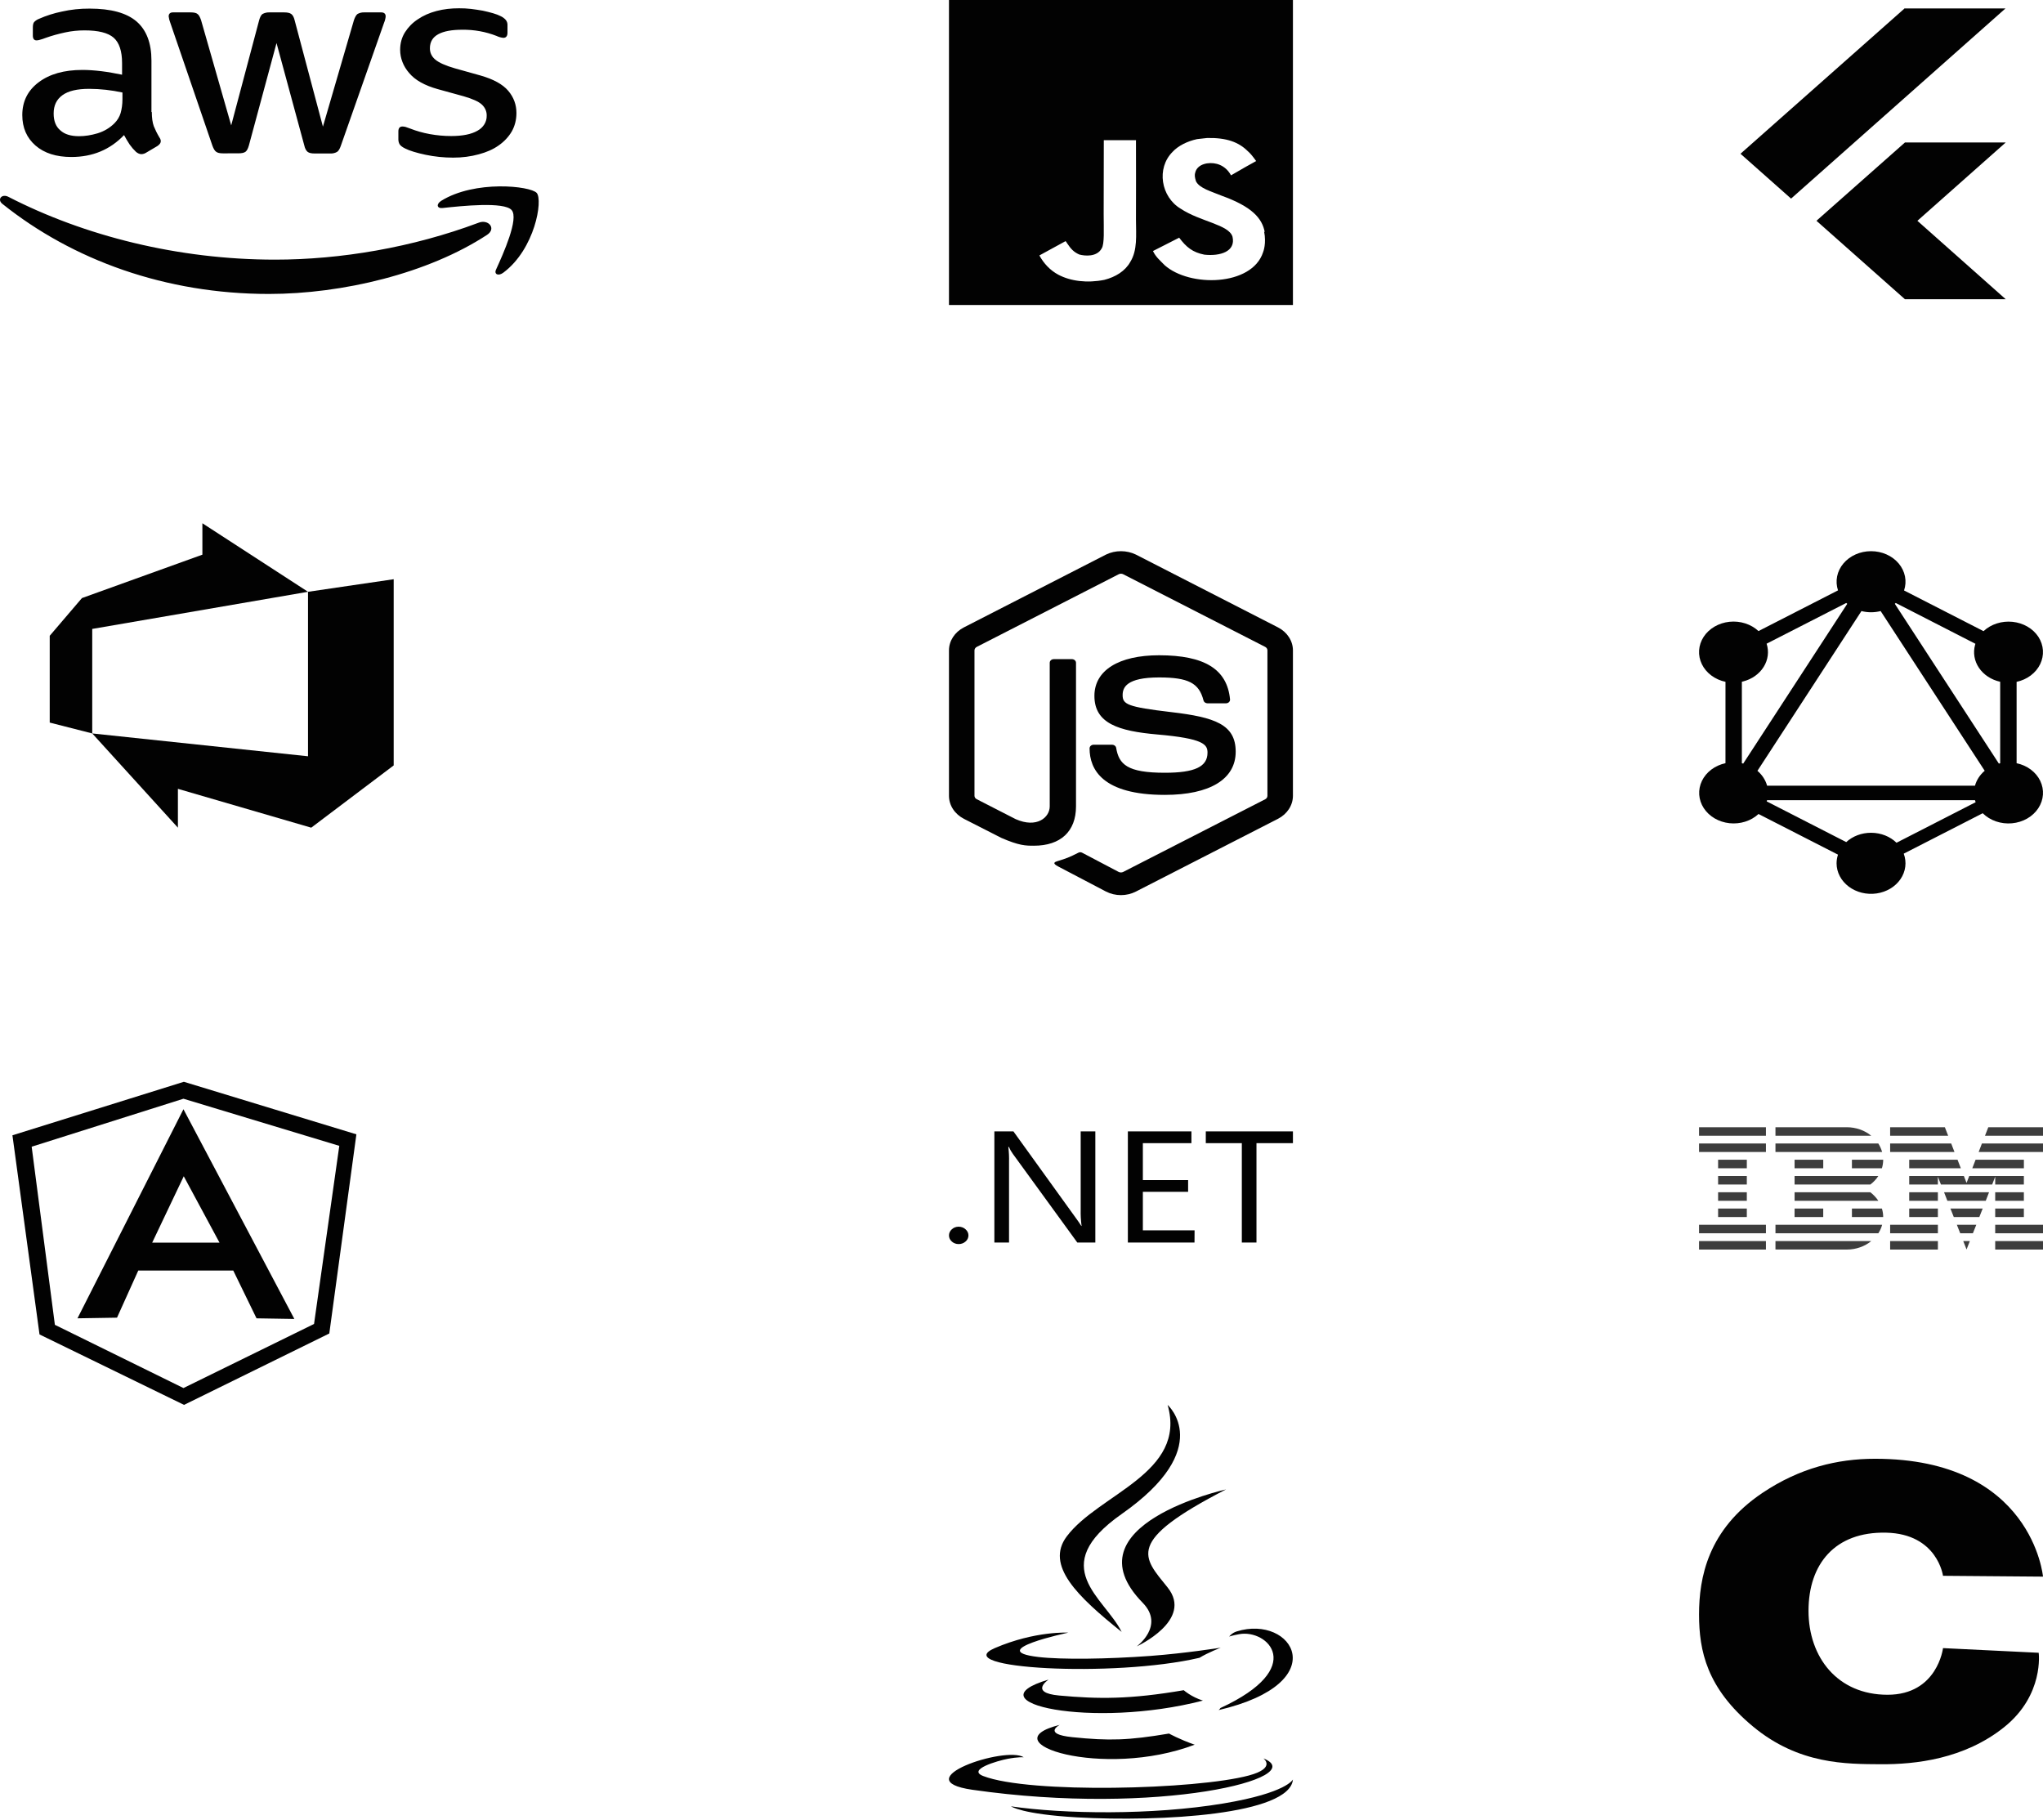
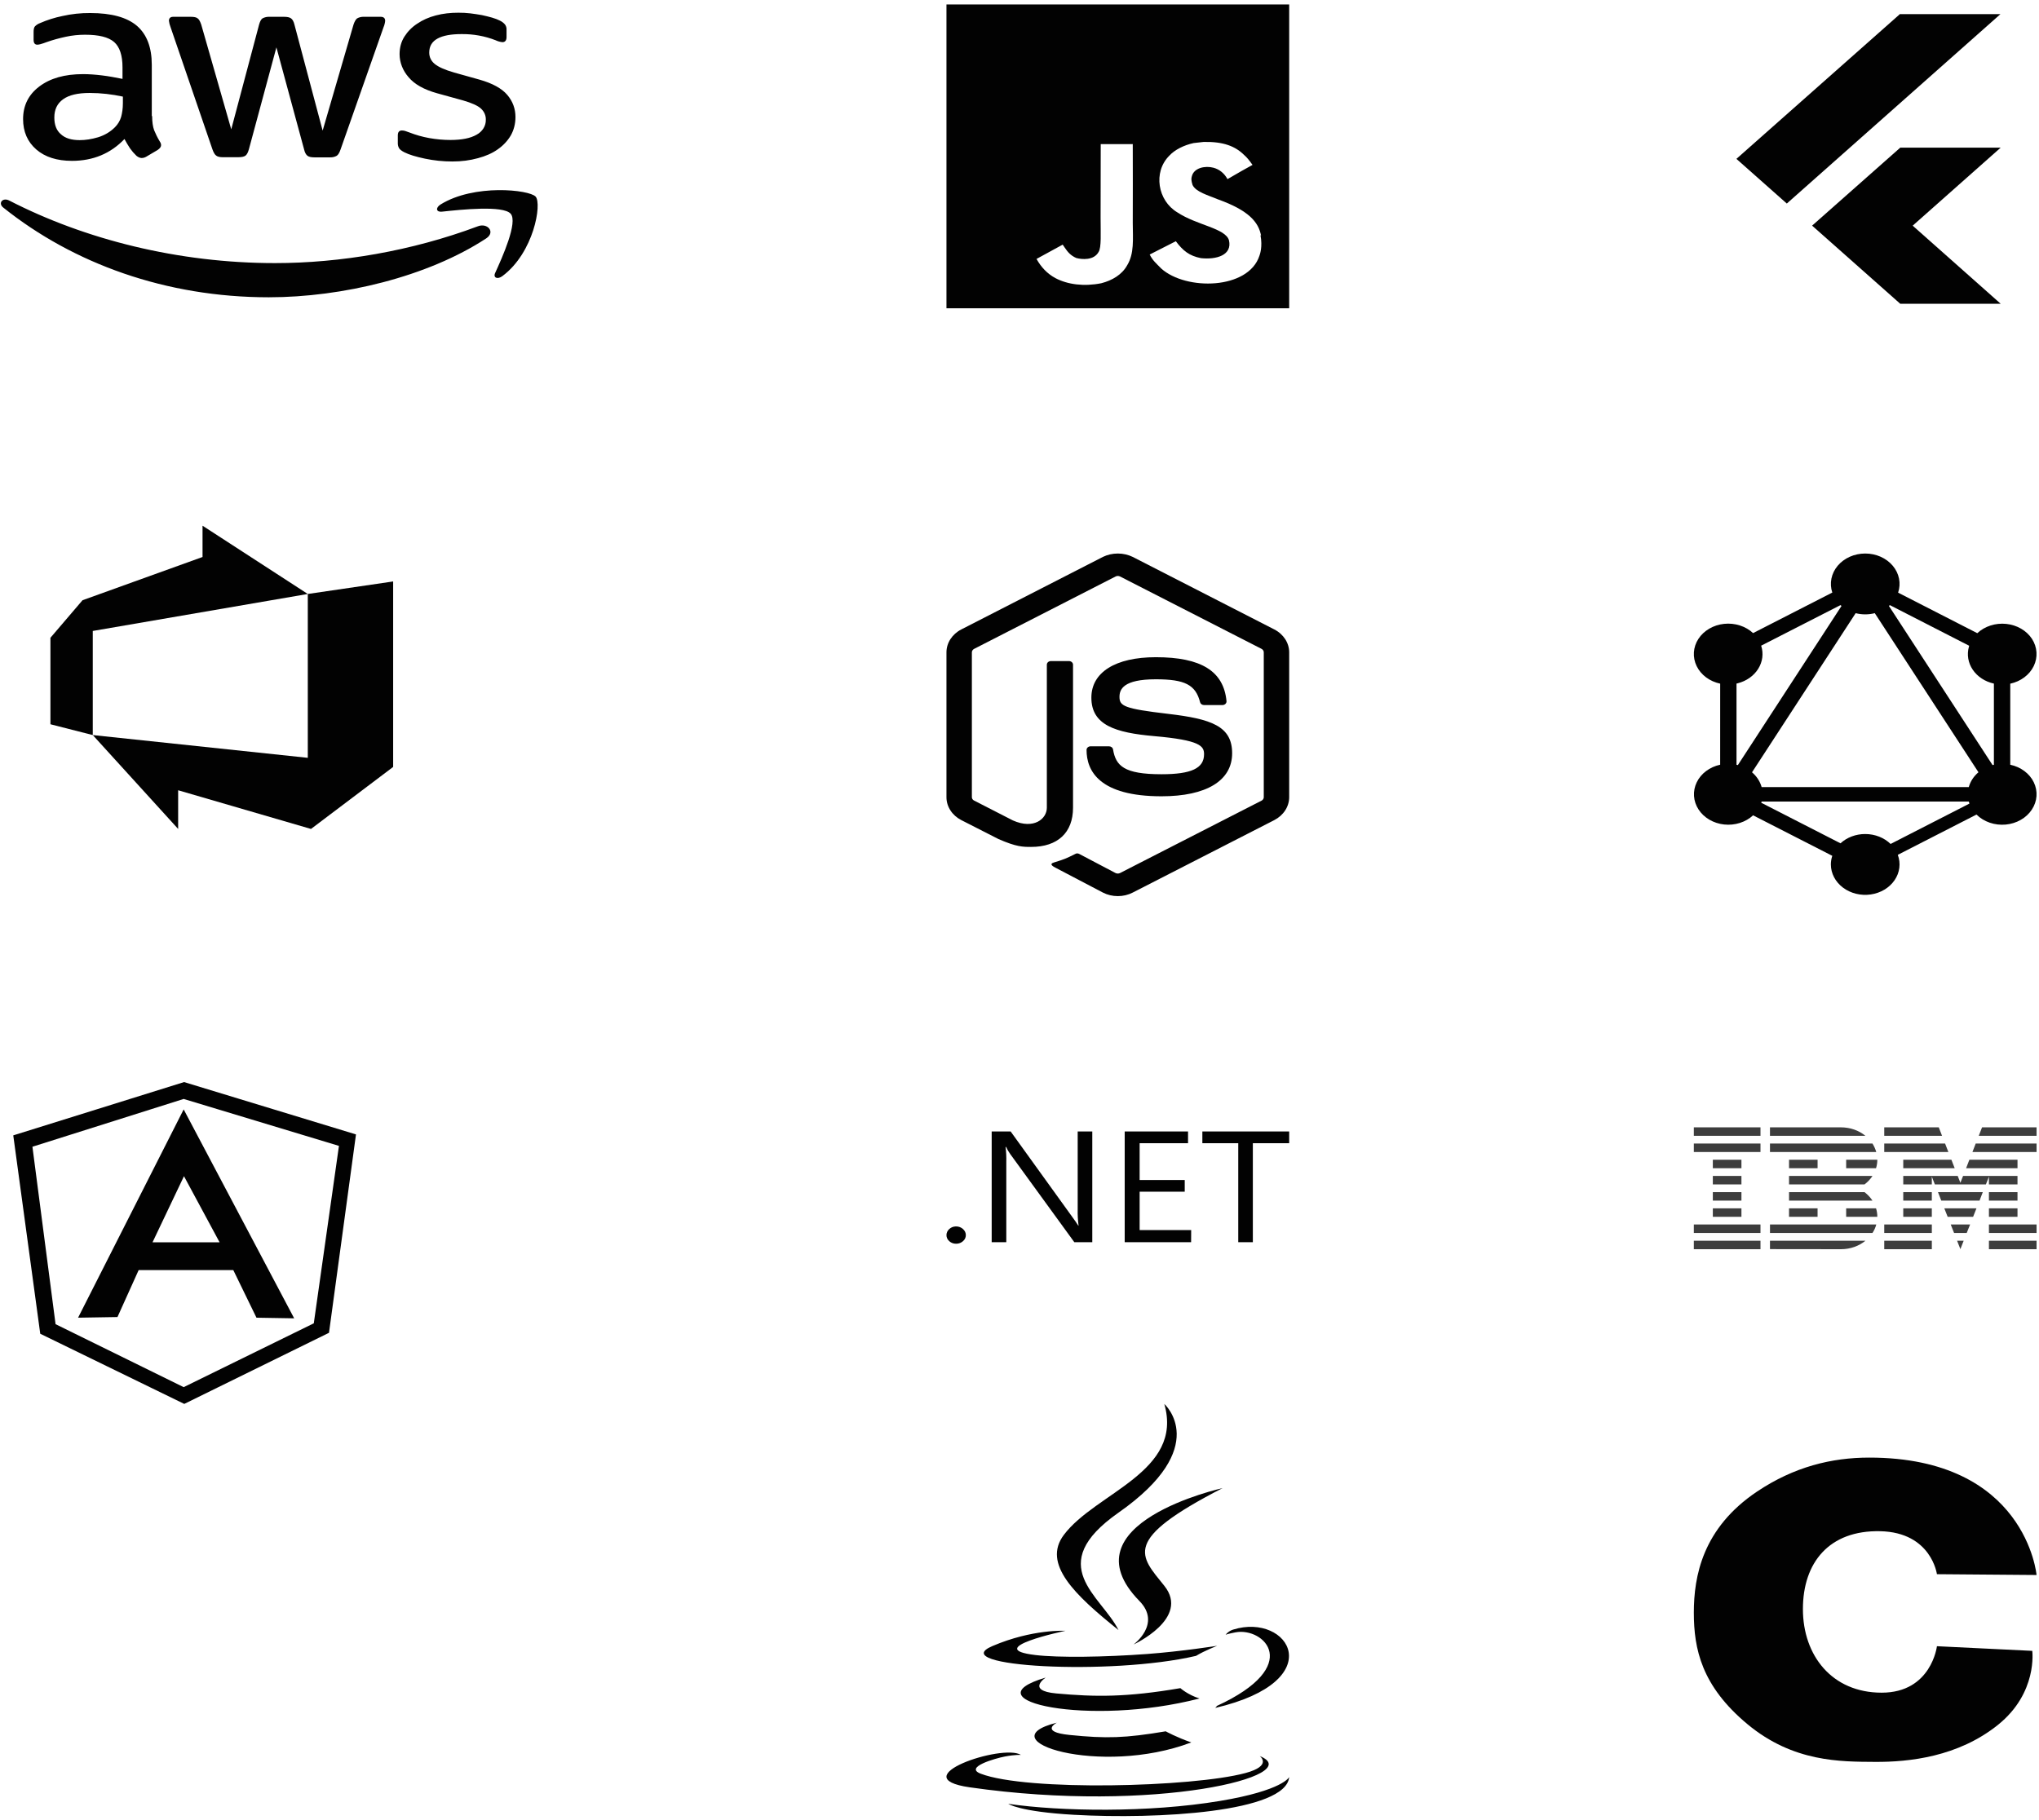
- <svg xmlns="http://www.w3.org/2000/svg" width="493" height="439" viewBox="0 0 493 439" fill="none">
-   <path d="M270.494 215.99C269.242 215.99 267.994 215.699 266.899 215.136L255.449 209.129C253.74 208.282 254.575 207.981 255.137 207.805C257.418 207.103 257.878 206.94 260.316 205.716C260.569 205.588 260.904 205.637 261.166 205.775L269.964 210.405C270.127 210.482 270.309 210.522 270.494 210.522C270.679 210.522 270.861 210.482 271.025 210.405L305.324 192.853C305.483 192.768 305.616 192.647 305.707 192.503C305.799 192.358 305.847 192.196 305.846 192.03V156.933C305.846 156.764 305.796 156.599 305.703 156.452C305.609 156.306 305.475 156.183 305.312 156.096L271.028 138.558C270.867 138.478 270.685 138.436 270.5 138.436C270.315 138.436 270.133 138.478 269.972 138.558L235.696 156.099C235.533 156.185 235.397 156.307 235.302 156.453C235.207 156.599 235.156 156.764 235.154 156.933V192.03C235.155 192.196 235.205 192.359 235.301 192.502C235.396 192.644 235.532 192.762 235.696 192.843L245.091 197.656C250.188 199.917 253.312 197.255 253.312 194.579V159.927C253.312 159.436 253.756 159.052 254.31 159.052H258.658C259.2 159.052 259.653 159.44 259.653 159.927V194.579C259.653 200.612 255.948 204.07 249.497 204.07C247.516 204.07 245.953 204.07 241.596 202.165L232.596 197.576C231.502 197.012 230.594 196.202 229.963 195.229C229.332 194.256 229 193.153 229 192.03V156.933C229 154.654 230.377 152.524 232.596 151.39L266.895 133.817C267.999 133.281 269.239 133 270.498 133C271.757 133 272.997 133.281 274.101 133.817L308.397 151.39C310.619 152.527 312 154.654 312 156.933V192.03C311.998 193.153 311.664 194.256 311.032 195.229C310.4 196.202 309.491 197.011 308.397 197.576L274.101 215.136C273.01 215.699 271.765 215.99 270.494 215.99ZM298.187 181.387C298.187 174.817 293.179 173.067 282.638 171.833C271.988 170.584 270.904 169.938 270.904 167.728C270.904 165.902 271.82 163.465 279.709 163.465C286.756 163.465 289.354 164.81 290.422 169.021C290.471 169.216 290.593 169.39 290.768 169.515C290.943 169.64 291.161 169.709 291.386 169.71H295.835C295.971 169.708 296.105 169.683 296.23 169.635C296.355 169.587 296.467 169.517 296.561 169.429C296.655 169.339 296.727 169.232 296.772 169.115C296.817 168.998 296.834 168.875 296.822 168.752C296.132 161.497 290.695 158.115 279.709 158.115C269.929 158.115 264.095 161.774 264.095 167.911C264.095 174.568 269.897 176.407 279.284 177.23C290.516 178.206 291.386 179.661 291.386 181.618C291.386 185.018 288.309 186.466 281.082 186.466C272.007 186.466 270.011 184.447 269.34 180.443C269.303 180.235 269.183 180.046 269.002 179.909C268.821 179.773 268.591 179.698 268.353 179.699H263.919C263.789 179.698 263.66 179.72 263.54 179.764C263.419 179.808 263.31 179.872 263.218 179.953C263.126 180.035 263.053 180.131 263.003 180.238C262.953 180.345 262.928 180.459 262.928 180.574C262.928 185.699 266.072 191.805 281.082 191.805C291.955 191.809 298.187 188.015 298.187 181.387Z" fill="black" fill-opacity="0.99" />
-   <path d="M459.634 2L420 37.101L432.206 47.924L483.947 2.035H459.677L459.634 2ZM459.68 34.387L438.332 53.274L459.677 72.2H484L462.689 53.28L484 34.384H459.683L459.68 34.387Z" fill="black" fill-opacity="0.99" />
-   <path d="M459.471 142.478L478.646 152.296C479.537 151.464 480.635 150.827 481.852 150.437C483.069 150.046 484.372 149.913 485.658 150.046C486.943 150.18 488.176 150.578 489.258 151.207C490.34 151.837 491.242 152.682 491.892 153.674C492.534 154.669 492.906 155.782 492.98 156.926C493.053 158.07 492.826 159.213 492.316 160.266C491.806 161.319 491.027 162.252 490.04 162.992C489.053 163.732 487.886 164.258 486.631 164.53V184.164C487.89 184.429 489.062 184.952 490.052 185.691C491.042 186.431 491.823 187.365 492.332 188.42C492.841 189.475 493.064 190.622 492.984 191.767C492.903 192.912 492.521 194.025 491.868 195.016C491.209 196.026 490.288 196.882 489.183 197.516C488.078 198.149 486.819 198.541 485.51 198.66C484.201 198.779 482.879 198.62 481.652 198.198C480.425 197.776 479.328 197.103 478.452 196.232L459.393 205.989C459.773 207.002 459.899 208.075 459.765 209.136C459.63 210.196 459.238 211.218 458.614 212.131C457.991 213.044 457.151 213.826 456.154 214.423C455.156 215.02 454.024 215.417 452.836 215.589C451.648 215.76 450.432 215.7 449.273 215.414C448.113 215.128 447.038 214.622 446.12 213.932C445.203 213.241 444.465 212.382 443.959 211.414C443.453 210.446 443.189 209.392 443.187 208.325C443.187 207.618 443.3 206.912 443.529 206.226L424.35 196.418C423.458 197.245 422.36 197.877 421.144 198.262C419.928 198.648 418.628 198.777 417.346 198.64C416.064 198.502 414.836 198.102 413.759 197.471C412.682 196.84 411.785 195.995 411.14 195.003C410.495 194.011 410.119 192.9 410.043 191.757C409.967 190.614 410.191 189.471 410.7 188.419C411.208 187.366 411.985 186.433 412.971 185.693C413.956 184.954 415.123 184.428 416.377 184.157L416.381 164.523C415.123 164.256 413.952 163.732 412.963 162.993C411.973 162.255 411.191 161.322 410.679 160.268C410.167 159.215 409.939 158.07 410.014 156.924C410.088 155.779 410.463 154.665 411.109 153.671C411.756 152.678 412.656 151.832 413.737 151.201C414.817 150.57 416.049 150.171 417.334 150.036C418.619 149.9 419.921 150.032 421.139 150.421C422.356 150.81 423.454 151.445 424.346 152.276L443.533 142.457C443.166 141.358 443.093 140.198 443.321 139.069C443.548 137.941 444.07 136.875 444.844 135.957C445.617 135.039 446.622 134.293 447.778 133.78C448.934 133.267 450.209 132.999 451.502 133C452.798 132.998 454.076 133.265 455.235 133.779C456.393 134.293 457.4 135.041 458.175 135.962C458.949 136.883 459.47 137.952 459.695 139.083C459.92 140.215 459.843 141.377 459.471 142.478ZM457.47 145.499C457.399 145.569 457.324 145.636 457.245 145.699L482.349 184.25C482.45 184.219 482.566 184.195 482.667 184.171V164.509C481.609 164.277 480.613 163.861 479.737 163.287C478.86 162.713 478.119 161.992 477.557 161.164C476.994 160.336 476.622 159.417 476.46 158.462C476.298 157.506 476.351 156.531 476.614 155.593L476.688 155.345L457.47 145.499ZM445.755 145.702L445.522 145.496L426.305 155.321C426.607 156.25 426.7 157.222 426.579 158.183C426.457 159.144 426.123 160.074 425.596 160.92C425.069 161.766 424.359 162.512 423.506 163.115C422.654 163.718 421.676 164.166 420.628 164.433L420.333 164.506V184.171L420.659 184.25L445.763 145.699L445.755 145.702ZM453.822 147.449C452.306 147.835 450.702 147.835 449.19 147.449L424.09 185.997C425.232 186.972 426.041 188.219 426.421 189.583H476.587C476.964 188.212 477.78 186.961 478.93 185.986L453.822 147.449ZM457.653 203.353L476.742 193.576C476.685 193.415 476.636 193.251 476.594 193.087H426.41L426.328 193.373L445.518 203.198C446.292 202.484 447.222 201.916 448.25 201.53C449.279 201.143 450.385 200.945 451.502 200.948C453.938 200.948 456.126 201.875 457.653 203.353Z" fill="black" fill-opacity="0.99" />
-   <path d="M255.734 416.211C255.734 416.211 251.434 418.433 258.796 419.181C267.715 420.088 272.273 419.959 282.097 418.304C282.097 418.304 284.685 419.743 288.291 420.991C266.257 429.365 238.431 420.5 255.734 416.211ZM253.038 405.283C253.038 405.283 248.218 408.448 255.58 409.127C265.108 409.996 272.629 410.071 285.651 407.845C285.651 407.845 287.452 409.464 290.28 410.35C263.65 417.26 233.976 410.89 253.038 405.283ZM275.734 386.737C281.164 392.282 274.308 397.274 274.308 397.274C274.308 397.274 288.09 390.959 281.759 383.055C275.846 375.684 271.312 372.023 295.86 359.393C295.86 359.389 257.333 367.925 275.734 386.737ZM304.872 424.298C304.872 424.298 308.056 426.624 301.37 428.421C288.652 431.841 248.438 432.868 237.273 428.558C233.259 427.007 240.79 424.856 243.153 424.407C245.624 423.932 247.036 424.02 247.036 424.02C242.567 421.228 218.169 429.499 234.642 431.87C279.565 438.33 316.525 428.958 304.872 424.298ZM257.802 393.955C257.802 393.955 237.348 398.265 250.562 399.829C256.138 400.49 267.26 400.34 277.619 399.571C286.087 398.939 294.584 397.586 294.584 397.586C294.584 397.586 291.597 398.718 289.436 400.028C268.667 404.875 228.542 402.62 240.096 397.666C249.859 393.48 257.802 393.955 257.802 393.955ZM294.491 412.151C315.606 402.416 305.843 393.06 299.03 394.325C297.365 394.633 296.615 394.899 296.615 394.899C296.615 394.899 297.234 394.038 298.42 393.664C311.902 389.458 322.269 406.065 294.069 412.642C294.069 412.638 294.397 412.384 294.491 412.151ZM281.759 339C281.759 339 293.454 349.375 270.669 365.333C252.4 378.134 266.505 385.435 270.665 393.772C260.001 385.231 252.175 377.722 257.422 370.729C265.131 360.458 286.481 355.482 281.759 339ZM259.875 438.526C280.142 439.678 311.264 437.889 312 429.382C312 429.382 310.584 432.606 295.25 435.169C277.956 438.056 256.616 437.719 243.964 435.868C243.964 435.863 246.558 437.769 259.875 438.526Z" fill="black" fill-opacity="0.99" />
-   <path d="M36.634 27.032C36.634 28.454 36.807 29.602 37.11 30.442C37.457 31.288 37.89 32.21 38.497 33.209C38.714 33.511 38.8 33.819 38.8 34.088C38.8 34.472 38.54 34.856 37.977 35.24L35.252 36.849C34.923 37.06 34.532 37.18 34.126 37.195C33.693 37.195 33.259 37.003 32.831 36.657C32.249 36.102 31.729 35.499 31.277 34.856C30.792 34.12 30.344 33.365 29.933 32.594C26.564 36.119 22.323 37.882 17.22 37.882C13.591 37.882 10.693 36.965 8.575 35.125C6.457 33.281 5.379 30.831 5.379 27.762C5.379 24.506 6.674 21.855 9.312 19.866C11.95 17.873 15.449 16.874 19.902 16.874C21.375 16.874 22.886 16.99 24.484 17.182C26.087 17.374 27.734 17.681 29.457 18.027V15.227C29.457 12.312 28.769 10.28 27.425 9.094C26.044 7.903 23.709 7.331 20.384 7.331C18.867 7.331 17.307 7.48 15.709 7.826C14.111 8.172 12.551 8.594 11.04 9.132C10.547 9.328 10.04 9.495 9.523 9.632C9.3 9.695 9.069 9.732 8.835 9.742C8.229 9.742 7.925 9.358 7.925 8.556V6.678C7.925 6.063 8.012 5.602 8.229 5.333C8.556 4.984 8.972 4.71 9.442 4.531C11.174 3.768 13.001 3.188 14.886 2.802C17.09 2.302 19.359 2.058 21.635 2.077C26.781 2.077 30.54 3.114 32.961 5.184C35.339 7.249 36.547 10.395 36.547 14.612V27.032H36.634ZM19.084 32.863C20.508 32.863 21.976 32.632 23.536 32.171C25.122 31.686 26.537 30.841 27.642 29.722C28.34 29.014 28.845 28.172 29.115 27.263C29.37 26.346 29.549 25.231 29.549 23.93V22.321C28.236 22.037 26.907 21.819 25.567 21.668C24.22 21.516 22.863 21.439 21.505 21.437C18.607 21.437 16.489 21.936 15.059 22.974C13.634 24.007 12.947 25.462 12.947 27.378C12.947 29.179 13.461 30.524 14.544 31.441C15.579 32.402 17.09 32.863 19.084 32.863ZM53.805 37.003C53.025 37.003 52.505 36.888 52.158 36.619C51.811 36.388 51.508 35.85 51.248 35.125L41.092 5.487C40.894 4.99 40.763 4.474 40.702 3.95C40.702 3.335 41.048 2.989 41.736 2.989H45.978C46.795 2.989 47.359 3.109 47.657 3.374C48.009 3.604 48.269 4.142 48.523 4.872L55.793 30.25L62.536 4.872C62.753 4.104 63.013 3.604 63.354 3.374C63.874 3.091 64.479 2.957 65.088 2.989H68.543C69.367 2.989 69.93 3.109 70.277 3.374C70.618 3.604 70.927 4.142 71.095 4.872L77.925 30.558L85.406 4.872C85.666 4.104 85.969 3.604 86.272 3.374C86.774 3.091 87.364 2.957 87.957 2.989H91.982C92.669 2.989 93.065 3.302 93.065 3.95C93.065 4.142 93.016 4.334 92.973 4.565C92.905 4.892 92.803 5.214 92.669 5.525L82.253 35.159C81.993 35.927 81.69 36.422 81.343 36.652C80.855 36.93 80.281 37.065 79.702 37.037H75.981C75.163 37.037 74.599 36.921 74.247 36.652C73.906 36.383 73.603 35.884 73.435 35.115L66.729 10.39L60.066 35.077C59.85 35.846 59.595 36.345 59.254 36.614C58.902 36.883 58.295 36.998 57.52 36.998L53.805 37.003ZM109.358 38.036C107.11 38.036 104.862 37.805 102.701 37.349C100.54 36.888 98.855 36.388 97.729 35.812C97.035 35.471 96.564 35.087 96.391 34.741C96.222 34.402 96.133 34.036 96.131 33.665V31.71C96.131 30.908 96.477 30.524 97.122 30.524C97.382 30.524 97.642 30.562 97.902 30.639C98.162 30.716 98.552 30.87 98.985 31.023C100.453 31.6 102.051 32.056 103.741 32.364C105.469 32.671 107.154 32.825 108.887 32.825C111.606 32.825 113.73 32.402 115.198 31.557C115.901 31.18 116.48 30.644 116.875 30.005C117.269 29.366 117.466 28.645 117.445 27.916C117.461 27.422 117.367 26.931 117.167 26.47C116.967 26.009 116.666 25.588 116.281 25.231C115.501 24.506 114.028 23.853 111.91 23.238L105.642 21.509C102.485 20.63 100.15 19.329 98.725 17.604C97.331 16.013 96.569 14.058 96.559 12.043C96.559 10.434 96.954 9.017 97.729 7.787C98.509 6.563 99.543 5.487 100.843 4.646C102.143 3.763 103.606 3.109 105.339 2.653C107.072 2.192 108.887 2 110.788 2C111.736 2 112.733 2.038 113.686 2.154C114.678 2.269 115.582 2.423 116.492 2.576C117.359 2.768 118.182 2.961 118.957 3.186C119.737 3.417 120.343 3.647 120.777 3.878C121.287 4.106 121.732 4.434 122.077 4.838C122.356 5.211 122.491 5.655 122.461 6.102V7.903C122.461 8.71 122.115 9.132 121.465 9.132C120.889 9.074 120.332 8.917 119.823 8.671C117.211 7.648 114.38 7.138 111.525 7.177C109.06 7.177 107.11 7.518 105.772 8.248C104.429 8.979 103.741 10.088 103.741 11.659C103.741 12.734 104.175 13.656 105.041 14.382C105.902 15.112 107.5 15.842 109.792 16.495L115.934 18.214C119.043 19.098 121.297 20.328 122.635 21.898C123.973 23.469 124.623 25.27 124.623 27.263C124.623 28.91 124.233 30.409 123.501 31.71C122.733 33.023 121.656 34.174 120.343 35.087C119 36.047 117.402 36.734 115.544 37.233C113.594 37.767 111.568 38.036 109.358 38.036ZM117.532 56.671C103.308 65.988 82.638 70.93 64.871 70.93C39.965 70.93 17.529 62.765 0.575 49.193C-0.763 48.122 0.445 46.661 2.048 47.507C20.378 56.935 42.993 62.65 66.382 62.65C82.166 62.65 99.5 59.735 115.458 53.755C117.835 52.795 119.867 55.134 117.532 56.671ZM123.458 50.686C121.638 48.621 111.433 49.692 106.807 50.192C105.426 50.345 105.209 49.269 106.466 48.463C114.591 43.405 127.954 44.86 129.508 46.546C131.063 48.275 129.075 60.119 121.465 65.791C120.3 66.675 119.173 66.214 119.693 65.066C121.427 61.272 125.273 52.723 123.458 50.686Z" fill="black" fill-opacity="0.99" />
-   <path d="M239.953 273V299.825H243.491V280.433C243.527 279.204 243.47 277.975 243.321 276.753H243.456C243.709 277.341 244.031 277.903 244.417 278.431L259.97 299.825H264.317V273H260.782V291.864C260.75 293.182 260.822 294.499 260.997 295.808H260.921C260.537 295.196 260.127 294.598 259.693 294.014L244.549 273H239.953ZM272.167 273V299.825H288.248L288.266 296.881H275.784V287.584H286.706V284.757H275.784V275.839H287.505V273H272.167ZM290.973 273V275.839H299.668V299.825H303.202V275.843H312V273.003L290.973 273ZM231.258 296.001C230.961 296.008 230.669 296.067 230.398 296.175C230.127 296.284 229.883 296.439 229.681 296.633C229.464 296.826 229.291 297.055 229.174 297.308C229.057 297.561 228.998 297.831 229 298.105C228.996 298.378 229.054 298.649 229.171 298.902C229.289 299.155 229.462 299.384 229.681 299.576C229.895 299.775 230.153 299.933 230.439 300.039C230.724 300.145 231.032 300.197 231.341 300.193C231.651 300.195 231.957 300.141 232.243 300.035C232.528 299.929 232.786 299.773 233.001 299.576C233.224 299.386 233.401 299.157 233.52 298.904C233.64 298.651 233.7 298.379 233.697 298.105C233.698 297.83 233.637 297.559 233.518 297.306C233.398 297.053 233.223 296.824 233.001 296.633C232.788 296.432 232.531 296.273 232.245 296.164C231.96 296.056 231.652 296 231.341 296.001C231.314 296.001 231.286 296.001 231.258 296.001Z" fill="black" fill-opacity="0.99" />
-   <path d="M468.87 380.241C468.87 380.241 467.531 370.114 455.152 369.831C442.77 369.551 436.416 377.427 436.416 388.683C436.416 399.939 443.443 408.944 455.485 408.944C467.531 408.944 468.873 397.688 468.873 397.688L491.959 398.813C491.959 398.813 493.316 408.981 483.656 416.737C473.993 424.493 462.138 425.76 453.855 425.707C445.572 425.652 434.092 425.812 422.986 416.577C411.89 407.348 410 398.377 410 389.566C410 380.752 412.105 369.081 425.31 360.227C434.279 354.217 443.377 352 452.475 352C490.454 351.997 493 380.438 493 380.438L468.87 380.241Z" fill="black" fill-opacity="0.99" />
-   <path d="M44.368 261.035L3 273.944L9.536 321.999L44.412 338.995L79.464 321.769L86 273.713L44.368 261.035ZM44.269 265.122L81.875 276.491L75.782 319.472L44.269 334.934L13.243 319.677L7.642 276.699L44.269 265.122ZM44.269 267.655L18.698 318.108L28.238 317.952L33.367 306.58H56.289L61.902 318.111L71.031 318.261L44.269 267.655ZM44.343 283.832L52.97 299.846H36.726L44.343 283.832Z" fill="black" fill-opacity="0.99" />
-   <path d="M410 299.466H426.14V301.514H410V299.466ZM410 295.535H426.14V297.589H410V295.535ZM414.6 291.613H421.527V293.67H414.6V291.613ZM414.6 287.694H421.527V289.748H414.6V287.694ZM414.6 283.769H421.527V285.826H414.6V283.769ZM414.6 279.841H421.527V281.898H414.6V279.841ZM410 275.922H426.14V277.976H410V275.922ZM410 272H426.14V274.054H410V272ZM428.44 297.589H453.26C453.675 296.957 453.993 296.261 454.184 295.535H428.443V297.589H428.44ZM451.327 287.694H433.057V289.748H453.264C452.752 288.974 452.1 288.28 451.334 287.694H451.327ZM433.053 283.769V285.826H451.331C452.102 285.25 452.748 284.557 453.264 283.769H433.053ZM453.26 275.922H428.44V277.976H454.18C453.971 277.26 453.662 276.57 453.26 275.922ZM445.631 272H428.44V274.054H451.559C449.945 272.732 447.828 271.998 445.631 272ZM433.053 279.841H439.97V281.898H433.053V279.841ZM446.89 281.898H454.125C454.329 281.242 454.436 280.549 454.436 279.841H446.89V281.898ZM433.053 291.613H439.966V293.67H433.05L433.053 291.613ZM446.89 291.613V293.67H454.436C454.436 292.965 454.329 292.269 454.125 291.613H446.89ZM428.44 301.499L445.628 301.52C447.934 301.52 450.013 300.732 451.566 299.466H428.44V301.499ZM456.113 299.466H467.637V301.514H456.113V299.466ZM456.113 295.535H467.637V297.589H456.113V295.535ZM460.716 291.613H467.633V293.67H460.716V291.613ZM460.716 287.694H467.633V289.748H460.716V287.694ZM470.846 275.922H456.113V277.976H471.641L470.846 275.922ZM469.317 272H456.113V274.051H470.113L469.317 272ZM481.466 299.466H493V301.514H481.466V299.466ZM481.466 295.535H493V297.589H481.466V295.535ZM481.466 291.613H488.383V293.67H481.466V291.613ZM481.466 287.694H488.383V289.748H481.466V287.694ZM481.466 285.826H488.383V283.769H475.203L474.553 285.431L473.903 283.769H460.716V285.826H467.633V283.938L468.37 285.826H480.733L481.466 283.938V285.826ZM488.387 279.841H476.732L475.937 281.898H488.387V279.841ZM479.8 272L479.001 274.051H493V272H479.8ZM474.553 301.499L475.349 299.466H473.754L474.553 301.499ZM473.025 297.589H476.082L476.905 295.535H472.212L473.025 297.589ZM471.472 293.67H477.635L478.447 291.613H470.656L471.472 293.67ZM469.923 289.748H479.187L479.979 287.694H469.127L469.923 289.748ZM460.716 281.898H473.173L472.374 279.841H460.716V281.898ZM477.472 277.976H493V275.922H478.261L477.472 277.976Z" fill="black" fill-opacity="0.76" />
-   <path d="M12 153.412L19.771 144.317L48.838 133.842V126.262L74.326 142.799L22.257 151.759V176.977L12 174.358V153.412ZM95 139.766V184.695L75.104 199.717L42.931 190.346V199.717L22.257 176.977L74.329 182.49V142.799L95 139.766Z" fill="black" fill-opacity="0.99" />
-   <path d="M229 0H312V73.594H229V0ZM305.201 56.042C304.596 52.684 302.13 49.863 294.816 47.232C292.27 46.174 289.441 45.438 288.601 43.736C288.286 42.724 288.238 42.172 288.442 41.574C288.961 39.593 291.606 38.998 293.681 39.55C295.03 39.918 296.275 40.838 297.057 42.31C300.632 40.237 300.632 40.237 303.126 38.861C302.192 37.573 301.729 37.018 301.099 36.469C298.921 34.307 296.019 33.203 291.298 33.298L288.86 33.571C286.522 34.077 284.295 35.181 282.947 36.653C279.004 40.611 280.142 47.511 284.914 50.363C289.635 53.49 296.538 54.177 297.42 57.124C298.25 60.712 294.411 61.862 290.621 61.448C287.816 60.896 286.263 59.651 284.551 57.351L278.222 60.574C278.949 62.046 279.779 62.687 281.024 63.974C287.041 69.359 302.085 69.083 304.786 60.896C304.886 60.62 305.616 58.734 305.042 55.836L305.201 56.042ZM274.135 33.825H266.36C266.36 39.768 266.329 45.674 266.329 51.626C266.329 55.404 266.547 58.872 265.852 59.939C264.711 62.052 261.771 61.782 260.436 61.411C259.067 60.81 258.372 59.982 257.566 58.789C257.348 58.467 257.185 58.188 257.127 58.188L250.815 61.638C251.87 63.57 253.409 65.232 255.394 66.29C258.351 67.853 262.324 68.359 266.485 67.531C269.193 66.838 271.527 65.412 272.748 63.205C274.512 60.353 274.138 56.857 274.121 52.944C274.162 46.646 274.121 40.345 274.121 33.997L274.135 33.825Z" fill="black" fill-opacity="0.99" />
+ <svg xmlns="http://www.w3.org/2000/svg" width="438" height="391" viewBox="0 0 438 391" fill="none">
+   <path d="M240.115 192.541C239.004 192.541 237.897 192.283 236.925 191.783L226.769 186.456C225.254 185.704 225.994 185.438 226.493 185.281C228.516 184.658 228.924 184.514 231.086 183.429C231.311 183.315 231.609 183.358 231.84 183.481L239.644 187.588C239.789 187.656 239.951 187.691 240.115 187.691C240.279 187.691 240.44 187.656 240.585 187.588L271.008 172.019C271.15 171.943 271.267 171.836 271.348 171.708C271.43 171.58 271.472 171.436 271.472 171.289V140.158C271.471 140.008 271.428 139.862 271.345 139.732C271.261 139.602 271.142 139.493 270.998 139.416L240.589 123.859C240.445 123.788 240.284 123.751 240.12 123.751C239.956 123.751 239.794 123.788 239.651 123.859L209.249 139.419C209.104 139.495 208.984 139.603 208.899 139.733C208.815 139.862 208.77 140.008 208.768 140.158V171.289C208.769 171.436 208.814 171.581 208.898 171.707C208.983 171.834 209.104 171.938 209.249 172.01L217.582 176.279C222.103 178.285 224.874 175.923 224.874 173.549V142.814C224.874 142.378 225.268 142.038 225.759 142.038H229.616C230.097 142.038 230.498 142.382 230.498 142.814V173.549C230.498 178.902 227.212 181.969 221.491 181.969C219.733 181.969 218.346 181.969 214.483 180.279L206.499 176.209C205.528 175.708 204.723 174.99 204.164 174.126C203.604 173.263 203.309 172.285 203.31 171.289V140.158C203.31 138.137 204.531 136.247 206.499 135.241L236.922 119.654C237.902 119.179 239.001 118.93 240.118 118.93C241.235 118.93 242.334 119.179 243.314 119.654L273.734 135.241C275.706 136.25 276.93 138.137 276.93 140.158V171.289C276.928 172.285 276.632 173.263 276.071 174.126C275.51 174.989 274.705 175.707 273.734 176.209L243.314 191.783C242.346 192.283 241.242 192.541 240.115 192.541ZM264.678 161.848C264.678 156.021 260.236 154.469 250.886 153.374C241.439 152.267 240.478 151.693 240.478 149.733C240.478 148.114 241.291 145.952 248.289 145.952C254.539 145.952 256.843 147.145 257.791 150.88C257.834 151.053 257.942 151.208 258.097 151.318C258.253 151.429 258.446 151.49 258.645 151.491H262.592C262.713 151.49 262.832 151.467 262.942 151.425C263.053 151.382 263.152 151.32 263.235 151.242C263.319 151.162 263.383 151.067 263.423 150.963C263.462 150.86 263.478 150.75 263.467 150.641C262.855 144.206 258.033 141.207 248.289 141.207C239.613 141.207 234.438 144.452 234.438 149.896C234.438 155.8 239.585 157.432 247.911 158.162C257.874 159.027 258.645 160.318 258.645 162.054C258.645 165.069 255.916 166.354 249.506 166.354C241.457 166.354 239.686 164.563 239.091 161.011C239.058 160.827 238.951 160.659 238.791 160.538C238.63 160.417 238.426 160.351 238.216 160.352H234.283C234.167 160.351 234.053 160.37 233.946 160.409C233.839 160.448 233.742 160.505 233.66 160.577C233.579 160.649 233.514 160.735 233.47 160.83C233.426 160.924 233.403 161.025 233.404 161.128C233.404 165.673 236.192 171.09 249.506 171.09C259.15 171.093 264.678 167.728 264.678 161.848Z" fill="black" fill-opacity="0.99" />
+   <path d="M408.155 3L373 34.135L383.827 43.734L429.721 3.031H408.193L408.155 3ZM408.196 31.727L389.261 48.48L408.193 65.266H429.768L410.865 48.485L429.768 31.724H408.199L408.196 31.727Z" fill="black" fill-opacity="0.99" />
+   <path d="M407.736 127.336L424.744 136.045C425.535 135.307 426.508 134.742 427.588 134.396C428.667 134.05 429.823 133.931 430.963 134.05C432.104 134.168 433.197 134.521 434.157 135.079C435.117 135.638 435.916 136.387 436.493 137.268C437.062 138.15 437.393 139.137 437.458 140.152C437.523 141.166 437.322 142.181 436.869 143.114C436.417 144.048 435.726 144.876 434.85 145.532C433.975 146.189 432.94 146.656 431.826 146.897V164.312C432.943 164.547 433.983 165.011 434.861 165.667C435.739 166.322 436.432 167.151 436.883 168.087C437.335 169.023 437.533 170.04 437.462 171.056C437.39 172.072 437.051 173.059 436.472 173.937C435.887 174.833 435.071 175.593 434.09 176.155C433.11 176.717 431.994 177.064 430.832 177.17C429.671 177.275 428.498 177.135 427.41 176.76C426.322 176.386 425.349 175.788 424.572 175.016L407.667 183.67C408.003 184.569 408.116 185.521 407.997 186.462C407.877 187.402 407.529 188.309 406.976 189.118C406.423 189.928 405.678 190.622 404.793 191.151C403.909 191.681 402.905 192.033 401.851 192.185C400.797 192.337 399.719 192.284 398.69 192.031C397.662 191.777 396.708 191.328 395.894 190.716C395.08 190.103 394.426 189.341 393.977 188.482C393.528 187.624 393.294 186.689 393.292 185.742C393.292 185.116 393.392 184.489 393.596 183.881L376.584 175.181C375.792 175.915 374.819 176.475 373.74 176.817C372.662 177.159 371.508 177.274 370.371 177.152C369.234 177.03 368.145 176.675 367.189 176.115C366.234 175.555 365.439 174.806 364.867 173.926C364.295 173.046 363.961 172.06 363.894 171.047C363.826 170.033 364.025 169.019 364.476 168.086C364.927 167.152 365.617 166.324 366.491 165.668C367.365 165.012 368.399 164.546 369.512 164.306L369.516 146.89C368.4 146.653 367.361 146.189 366.483 145.534C365.605 144.879 364.912 144.051 364.458 143.116C364.004 142.182 363.802 141.166 363.868 140.15C363.934 139.135 364.266 138.147 364.839 137.265C365.413 136.384 366.212 135.634 367.17 135.074C368.128 134.514 369.221 134.16 370.36 134.04C371.5 133.92 372.656 134.037 373.735 134.382C374.815 134.727 375.789 135.29 376.581 136.027L393.599 127.318C393.273 126.343 393.209 125.314 393.411 124.313C393.613 123.312 394.075 122.367 394.761 121.552C395.448 120.738 396.339 120.077 397.364 119.621C398.39 119.166 399.521 118.929 400.668 118.93C401.817 118.928 402.951 119.164 403.978 119.62C405.006 120.077 405.899 120.74 406.586 121.557C407.273 122.374 407.735 123.322 407.935 124.326C408.134 125.329 408.066 126.36 407.736 127.336ZM405.961 130.016C405.898 130.078 405.831 130.137 405.761 130.193L428.028 164.388C428.118 164.361 428.221 164.339 428.311 164.318V146.878C427.373 146.672 426.489 146.304 425.711 145.794C424.934 145.285 424.276 144.645 423.778 143.911C423.279 143.176 422.949 142.362 422.805 141.514C422.662 140.666 422.708 139.802 422.942 138.97L423.007 138.75L405.961 130.016ZM395.57 130.196L395.364 130.013L378.318 138.728C378.586 139.552 378.668 140.415 378.561 141.267C378.453 142.119 378.156 142.944 377.689 143.695C377.221 144.445 376.591 145.107 375.835 145.642C375.079 146.176 374.212 146.574 373.282 146.811L373.021 146.875V164.318L373.31 164.388L395.577 130.193L395.57 130.196ZM402.725 131.746C401.381 132.088 399.958 132.088 398.617 131.746L376.353 165.937C377.366 166.802 378.083 167.908 378.421 169.118H422.917C423.252 167.902 423.975 166.793 424.996 165.928L402.725 131.746ZM406.123 181.333L423.055 172.66C423.005 172.517 422.961 172.372 422.924 172.226H378.411L378.338 172.48L395.36 181.195C396.047 180.561 396.871 180.058 397.783 179.715C398.695 179.372 399.677 179.197 400.668 179.2C402.828 179.2 404.769 180.022 406.123 181.333Z" fill="black" fill-opacity="0.99" />
+   <path d="M227.023 370.136C227.023 370.136 223.209 372.107 229.739 372.771C237.65 373.575 241.693 373.461 250.406 371.992C250.406 371.992 252.702 373.269 255.901 374.376C236.356 381.804 211.675 373.941 227.023 370.136ZM224.631 360.443C224.631 360.443 220.355 363.251 226.885 363.852C235.337 364.623 242.009 364.69 253.559 362.716C253.559 362.716 255.156 364.151 257.664 364.937C234.044 371.066 207.724 365.417 224.631 360.443ZM244.762 343.993C249.579 348.912 243.498 353.339 243.498 353.339C243.498 353.339 255.722 347.738 250.107 340.727C244.862 334.189 240.84 330.941 262.614 319.739C262.614 319.735 228.441 327.307 244.762 343.993ZM270.608 377.31C270.608 377.31 273.432 379.372 267.501 380.966C256.221 383.999 220.551 384.911 210.648 381.088C207.087 379.712 213.767 377.804 215.863 377.405C218.055 376.985 219.307 377.062 219.307 377.062C215.343 374.586 193.703 381.922 208.314 384.025C248.16 389.756 280.944 381.442 270.608 377.31ZM228.857 350.395C228.857 350.395 210.714 354.218 222.435 355.605C227.38 356.192 237.246 356.059 246.434 355.376C253.946 354.815 261.482 353.616 261.482 353.616C261.482 353.616 258.833 354.62 256.916 355.782C238.494 360.081 202.903 358.081 213.152 353.686C221.811 349.974 228.857 350.395 228.857 350.395ZM261.399 366.535C280.129 357.9 271.469 349.602 265.425 350.723C263.949 350.996 263.283 351.233 263.283 351.233C263.283 351.233 263.832 350.469 264.885 350.137C276.843 346.406 286.039 361.136 261.025 366.97C261.025 366.967 261.316 366.741 261.399 366.535ZM250.107 301.65C250.107 301.65 260.48 310.853 240.27 325.008C224.065 336.362 236.577 342.838 240.266 350.233C230.808 342.657 223.866 335.997 228.52 329.794C235.358 320.683 254.295 316.27 250.107 301.65ZM230.695 389.929C248.672 390.951 276.277 389.365 276.93 381.819C276.93 381.819 275.674 384.678 262.073 386.951C246.734 389.512 227.805 389.213 216.583 387.571C216.583 387.568 218.883 389.258 230.695 389.929Z" fill="black" fill-opacity="0.99" />
+   <path d="M32.681 24.937C32.681 26.198 32.835 27.216 33.104 27.962C33.412 28.711 33.796 29.529 34.334 30.415C34.526 30.684 34.603 30.956 34.603 31.195C34.603 31.536 34.373 31.877 33.873 32.217L31.456 33.645C31.164 33.831 30.817 33.938 30.457 33.951C30.073 33.951 29.688 33.781 29.309 33.474C28.793 32.982 28.331 32.447 27.93 31.877C27.5 31.223 27.103 30.554 26.738 29.87C23.75 32.997 19.988 34.56 15.462 34.56C12.243 34.56 9.672 33.747 7.794 32.115C5.915 30.479 4.959 28.307 4.959 25.584C4.959 22.696 6.107 20.345 8.447 18.581C10.787 16.813 13.891 15.927 17.84 15.927C19.147 15.927 20.487 16.029 21.905 16.2C23.327 16.37 24.788 16.643 26.315 16.949V14.466C26.315 11.88 25.705 10.078 24.514 9.026C23.288 7.969 21.218 7.462 18.268 7.462C16.922 7.462 15.539 7.594 14.121 7.901C12.704 8.208 11.32 8.582 9.98 9.06C9.543 9.233 9.093 9.381 8.635 9.503C8.437 9.559 8.232 9.592 8.024 9.601C7.486 9.601 7.217 9.26 7.217 8.548V6.883C7.217 6.337 7.294 5.928 7.486 5.69C7.776 5.381 8.145 5.137 8.562 4.978C10.099 4.302 11.72 3.787 13.391 3.445C15.347 3.001 17.359 2.785 19.378 2.802C23.942 2.802 27.276 3.722 29.424 5.558C31.533 7.39 32.605 10.18 32.605 13.92V24.937H32.681ZM17.115 30.109C18.378 30.109 19.68 29.904 21.064 29.495C22.47 29.064 23.726 28.315 24.706 27.323C25.325 26.695 25.773 25.948 26.013 25.141C26.238 24.328 26.397 23.339 26.397 22.185V20.758C25.233 20.506 24.054 20.313 22.866 20.178C21.671 20.044 20.467 19.976 19.262 19.974C16.692 19.974 14.813 20.417 13.545 21.337C12.281 22.253 11.671 23.544 11.671 25.244C11.671 26.841 12.127 28.034 13.088 28.848C14.006 29.7 15.347 30.109 17.115 30.109ZM47.912 33.781C47.22 33.781 46.759 33.679 46.451 33.44C46.144 33.236 45.875 32.758 45.644 32.115L36.636 5.826C36.46 5.385 36.344 4.928 36.29 4.463C36.29 3.918 36.597 3.611 37.207 3.611H40.969C41.695 3.611 42.194 3.717 42.459 3.952C42.771 4.156 43.002 4.633 43.227 5.281L49.675 27.791L55.657 5.281C55.849 4.599 56.08 4.156 56.382 3.952C56.843 3.701 57.38 3.582 57.92 3.611H60.985C61.715 3.611 62.215 3.717 62.523 3.952C62.825 4.156 63.099 4.633 63.248 5.281L69.307 28.064L75.942 5.281C76.172 4.599 76.442 4.156 76.71 3.952C77.156 3.701 77.679 3.582 78.205 3.611H81.775C82.385 3.611 82.736 3.888 82.736 4.463C82.736 4.633 82.692 4.804 82.654 5.008C82.594 5.299 82.504 5.584 82.385 5.86L73.145 32.145C72.915 32.827 72.646 33.265 72.338 33.47C71.906 33.716 71.396 33.835 70.883 33.811H67.582C66.856 33.811 66.357 33.708 66.044 33.47C65.742 33.231 65.473 32.788 65.324 32.107L59.376 10.176L53.466 32.073C53.274 32.754 53.048 33.197 52.745 33.436C52.433 33.674 51.895 33.777 51.208 33.777L47.912 33.781ZM97.188 34.697C95.194 34.697 93.2 34.492 91.283 34.088C89.366 33.679 87.872 33.236 86.872 32.724C86.257 32.422 85.839 32.081 85.686 31.774C85.536 31.474 85.457 31.149 85.455 30.82V29.086C85.455 28.375 85.762 28.034 86.334 28.034C86.565 28.034 86.795 28.068 87.026 28.136C87.257 28.204 87.603 28.341 87.987 28.477C89.289 28.988 90.706 29.393 92.205 29.666C93.738 29.938 95.232 30.075 96.77 30.075C99.181 30.075 101.065 29.7 102.367 28.95C102.991 28.616 103.504 28.141 103.855 27.573C104.205 27.006 104.379 26.367 104.361 25.721C104.375 25.283 104.291 24.847 104.114 24.438C103.936 24.029 103.669 23.656 103.328 23.339C102.636 22.696 101.329 22.117 99.451 21.572L93.892 20.038C91.091 19.258 89.02 18.104 87.756 16.574C86.519 15.163 85.844 13.428 85.834 11.641C85.834 10.214 86.185 8.957 86.872 7.867C87.564 6.78 88.482 5.826 89.635 5.081C90.788 4.297 92.085 3.717 93.623 3.313C95.16 2.904 96.77 2.733 98.456 2.733C99.297 2.733 100.181 2.767 101.026 2.87C101.906 2.972 102.708 3.108 103.515 3.245C104.284 3.415 105.014 3.585 105.701 3.786C106.393 3.99 106.931 4.195 107.316 4.399C107.768 4.601 108.163 4.893 108.469 5.251C108.716 5.582 108.836 5.975 108.81 6.372V7.969C108.81 8.685 108.502 9.06 107.926 9.06C107.415 9.008 106.921 8.869 106.47 8.651C104.153 7.743 101.642 7.291 99.109 7.326C96.923 7.326 95.194 7.628 94.007 8.276C92.816 8.923 92.205 9.907 92.205 11.3C92.205 12.255 92.59 13.073 93.358 13.716C94.122 14.363 95.54 15.011 97.572 15.59L103.02 17.115C105.778 17.899 107.777 18.99 108.964 20.383C110.15 21.776 110.727 23.373 110.727 25.141C110.727 26.603 110.381 27.932 109.732 29.086C109.05 30.25 108.095 31.271 106.931 32.081C105.74 32.933 104.322 33.542 102.674 33.985C100.945 34.458 99.148 34.697 97.188 34.697ZM104.438 51.226C91.821 59.49 73.487 63.874 57.728 63.874C35.636 63.874 15.736 56.632 0.697 44.593C-0.489 43.643 0.582 42.348 2.004 43.098C18.263 51.46 38.322 56.53 59.068 56.53C73.069 56.53 88.443 53.944 102.598 48.64C104.707 47.788 106.508 49.863 104.438 51.226ZM109.694 45.918C108.08 44.086 99.028 45.036 94.925 45.479C93.7 45.615 93.507 44.661 94.622 43.945C101.829 39.459 113.682 40.75 115.061 42.246C116.44 43.779 114.676 54.285 107.926 59.316C106.893 60.1 105.894 59.691 106.355 58.672C107.892 55.307 111.303 47.724 109.694 45.918Z" fill="black" fill-opacity="0.99" />
+   <path d="M213.025 243.109V266.902H216.163V249.702C216.195 248.612 216.145 247.522 216.012 246.438H216.132C216.356 246.959 216.642 247.458 216.985 247.926L230.779 266.902H234.635V243.109H231.5V259.842C231.472 261.01 231.535 262.179 231.69 263.339H231.623C231.283 262.797 230.919 262.266 230.534 261.748L217.101 243.109H213.025ZM241.598 243.109V266.902H255.862L255.878 264.291H244.807V256.045H254.494V253.537H244.807V245.627H255.203V243.109H241.598ZM258.28 243.109V245.627H265.991V266.902H269.126V245.63H276.93V243.112L258.28 243.109ZM205.313 263.511C205.049 263.516 204.79 263.569 204.549 263.665C204.309 263.761 204.093 263.899 203.914 264.071C203.721 264.242 203.568 264.446 203.464 264.67C203.36 264.894 203.308 265.134 203.31 265.376C203.306 265.619 203.358 265.86 203.462 266.084C203.565 266.308 203.719 266.512 203.914 266.682C204.104 266.858 204.332 266.998 204.586 267.092C204.839 267.186 205.112 267.233 205.386 267.229C205.661 267.231 205.933 267.183 206.186 267.089C206.439 266.995 206.668 266.857 206.859 266.682C207.056 266.513 207.213 266.31 207.319 266.086C207.425 265.861 207.478 265.62 207.475 265.376C207.477 265.133 207.423 264.892 207.317 264.668C207.211 264.444 207.055 264.241 206.859 264.071C206.67 263.893 206.441 263.752 206.188 263.655C205.935 263.559 205.662 263.51 205.386 263.511C205.362 263.51 205.337 263.51 205.313 263.511Z" fill="black" fill-opacity="0.99" />
+   <path d="M416.073 338.231C416.073 338.231 414.885 329.248 403.905 328.997C392.922 328.749 387.286 335.735 387.286 345.719C387.286 355.703 393.519 363.69 404.201 363.69C414.885 363.69 416.076 353.706 416.076 353.706L436.553 354.704C436.553 354.704 437.756 363.723 429.188 370.602C420.617 377.482 410.101 378.606 402.755 378.559C395.408 378.51 385.225 378.652 375.374 370.46C365.532 362.274 363.855 354.317 363.855 346.502C363.855 338.684 365.723 328.332 377.435 320.478C385.391 315.148 393.461 313.181 401.53 313.181C435.218 313.178 437.476 338.405 437.476 338.405L416.073 338.231Z" fill="black" fill-opacity="0.99" />
+   <path d="M39.542 232.496L2.849 243.946L8.646 286.571L39.581 301.646L70.672 286.366L76.469 243.742L39.542 232.496ZM39.454 236.121L72.81 246.205L67.406 284.329L39.454 298.044L11.934 284.511L6.966 246.389L39.454 236.121ZM39.454 238.368L16.773 283.119L25.234 282.981L29.784 272.894H50.116L55.094 283.122L63.192 283.255L39.454 238.368ZM39.519 252.717L47.172 266.921H32.764L39.519 252.717Z" fill="black" fill-opacity="0.99" />
+   <path d="M363.855 266.584H378.172V268.401H363.855V266.584ZM363.855 263.097H378.172V264.919H363.855V263.097ZM367.935 259.618H374.08V261.443H367.935V259.618ZM367.935 256.142H374.08V257.964H367.935V256.142ZM367.935 252.661H374.08V254.486H367.935V252.661ZM367.935 249.176H374.08V251.001H367.935V249.176ZM363.855 245.7H378.172V247.523H363.855V245.7ZM363.855 242.222H378.172V244.044H363.855V242.222ZM380.211 264.919H402.227C402.595 264.359 402.877 263.741 403.046 263.097H380.215V264.919H380.211ZM400.512 256.142H384.307V257.964H402.23C401.776 257.278 401.198 256.662 400.518 256.142H400.512ZM384.304 252.661V254.486H400.515C401.199 253.974 401.773 253.36 402.23 252.661H384.304ZM402.227 245.7H380.211V247.523H403.043C402.858 246.887 402.584 246.275 402.227 245.7ZM395.46 242.222H380.211V244.044H400.718C399.287 242.871 397.409 242.22 395.46 242.222ZM384.304 249.176H390.439V251.001H384.304V249.176ZM396.577 251.001H402.994C403.175 250.419 403.27 249.805 403.27 249.176H396.577V251.001ZM384.304 259.618H390.436V261.443H384.3L384.304 259.618ZM396.577 259.618V261.443H403.27C403.27 260.818 403.175 260.2 402.994 259.618H396.577ZM380.211 268.387L395.457 268.406C397.503 268.406 399.347 267.707 400.724 266.584H380.211V268.387ZM404.758 266.584H414.979V268.401H404.758V266.584ZM404.758 263.097H414.979V264.919H404.758V263.097ZM408.841 259.618H414.976V261.443H408.841V259.618ZM408.841 256.142H414.976V257.964H408.841V256.142ZM417.825 245.7H404.758V247.523H418.531L417.825 245.7ZM416.47 242.222H404.758V244.041H417.175L416.47 242.222ZM427.246 266.584H437.476V268.401H427.246V266.584ZM427.246 263.097H437.476V264.919H427.246V263.097ZM427.246 259.618H433.381V261.443H427.246V259.618ZM427.246 256.142H433.381V257.964H427.246V256.142ZM427.246 254.486H433.381V252.661H421.69L421.114 254.135L420.537 252.661H408.841V254.486H414.976V252.81L415.629 254.486H426.595L427.246 252.81V254.486ZM433.384 249.176H423.046L422.341 251.001H433.384V249.176ZM425.767 242.222L425.059 244.041H437.476V242.222H425.767ZM421.114 268.387L421.819 266.584H420.405L421.114 268.387ZM419.758 264.919H422.47L423.2 263.097H419.037L419.758 264.919ZM418.381 261.443H423.847L424.568 259.618H417.657L418.381 261.443ZM417.006 257.964H425.224L425.927 256.142H416.301L417.006 257.964ZM408.841 251.001H419.89L419.181 249.176H408.841V251.001ZM423.703 247.523H437.476V245.7H424.402L423.703 247.523Z" fill="black" fill-opacity="0.76" />
+   <path d="M10.832 137.034L17.725 128.967L43.507 119.676V112.953L66.115 127.621L19.93 135.568V157.937L10.832 155.614V137.034ZM84.453 124.931V164.783L66.805 178.107L38.268 169.795V178.107L19.93 157.937L66.118 162.827V127.621L84.453 124.931Z" fill="black" fill-opacity="0.99" />
+   <path d="M203.31 0.959H276.93V66.237H203.31V0.959ZM270.899 50.668C270.362 47.69 268.175 45.188 261.688 42.854C259.43 41.915 256.921 41.263 256.175 39.753C255.896 38.856 255.853 38.366 256.034 37.836C256.494 36.079 258.841 35.551 260.681 36.041C261.878 36.367 262.982 37.183 263.675 38.488C266.847 36.65 266.847 36.65 269.059 35.428C268.231 34.286 267.82 33.794 267.261 33.307C265.329 31.39 262.755 30.41 258.568 30.495L256.405 30.737C254.332 31.186 252.356 32.165 251.16 33.47C247.663 36.982 248.672 43.101 252.905 45.631C257.092 48.405 263.215 49.014 263.997 51.628C264.734 54.81 261.329 55.83 257.967 55.463C255.479 54.974 254.102 53.869 252.583 51.829L246.97 54.688C247.614 55.993 248.35 56.562 249.454 57.704C254.792 62.48 268.135 62.236 270.531 54.974C270.62 54.729 271.267 53.056 270.758 50.486L270.899 50.668ZM243.344 30.962H236.448C236.448 36.234 236.42 41.472 236.42 46.751C236.42 50.102 236.614 53.178 235.997 54.125C234.985 55.999 232.377 55.76 231.193 55.431C229.979 54.897 229.362 54.163 228.647 53.105C228.454 52.819 228.31 52.572 228.258 52.572L222.659 55.632C223.595 57.345 224.96 58.819 226.721 59.758C229.344 61.145 232.868 61.594 236.558 60.859C238.96 60.245 241.031 58.98 242.114 57.022C243.678 54.492 243.347 51.392 243.331 47.921C243.368 42.334 243.331 36.745 243.331 31.115L243.344 30.962Z" fill="black" fill-opacity="0.99" />
</svg>
